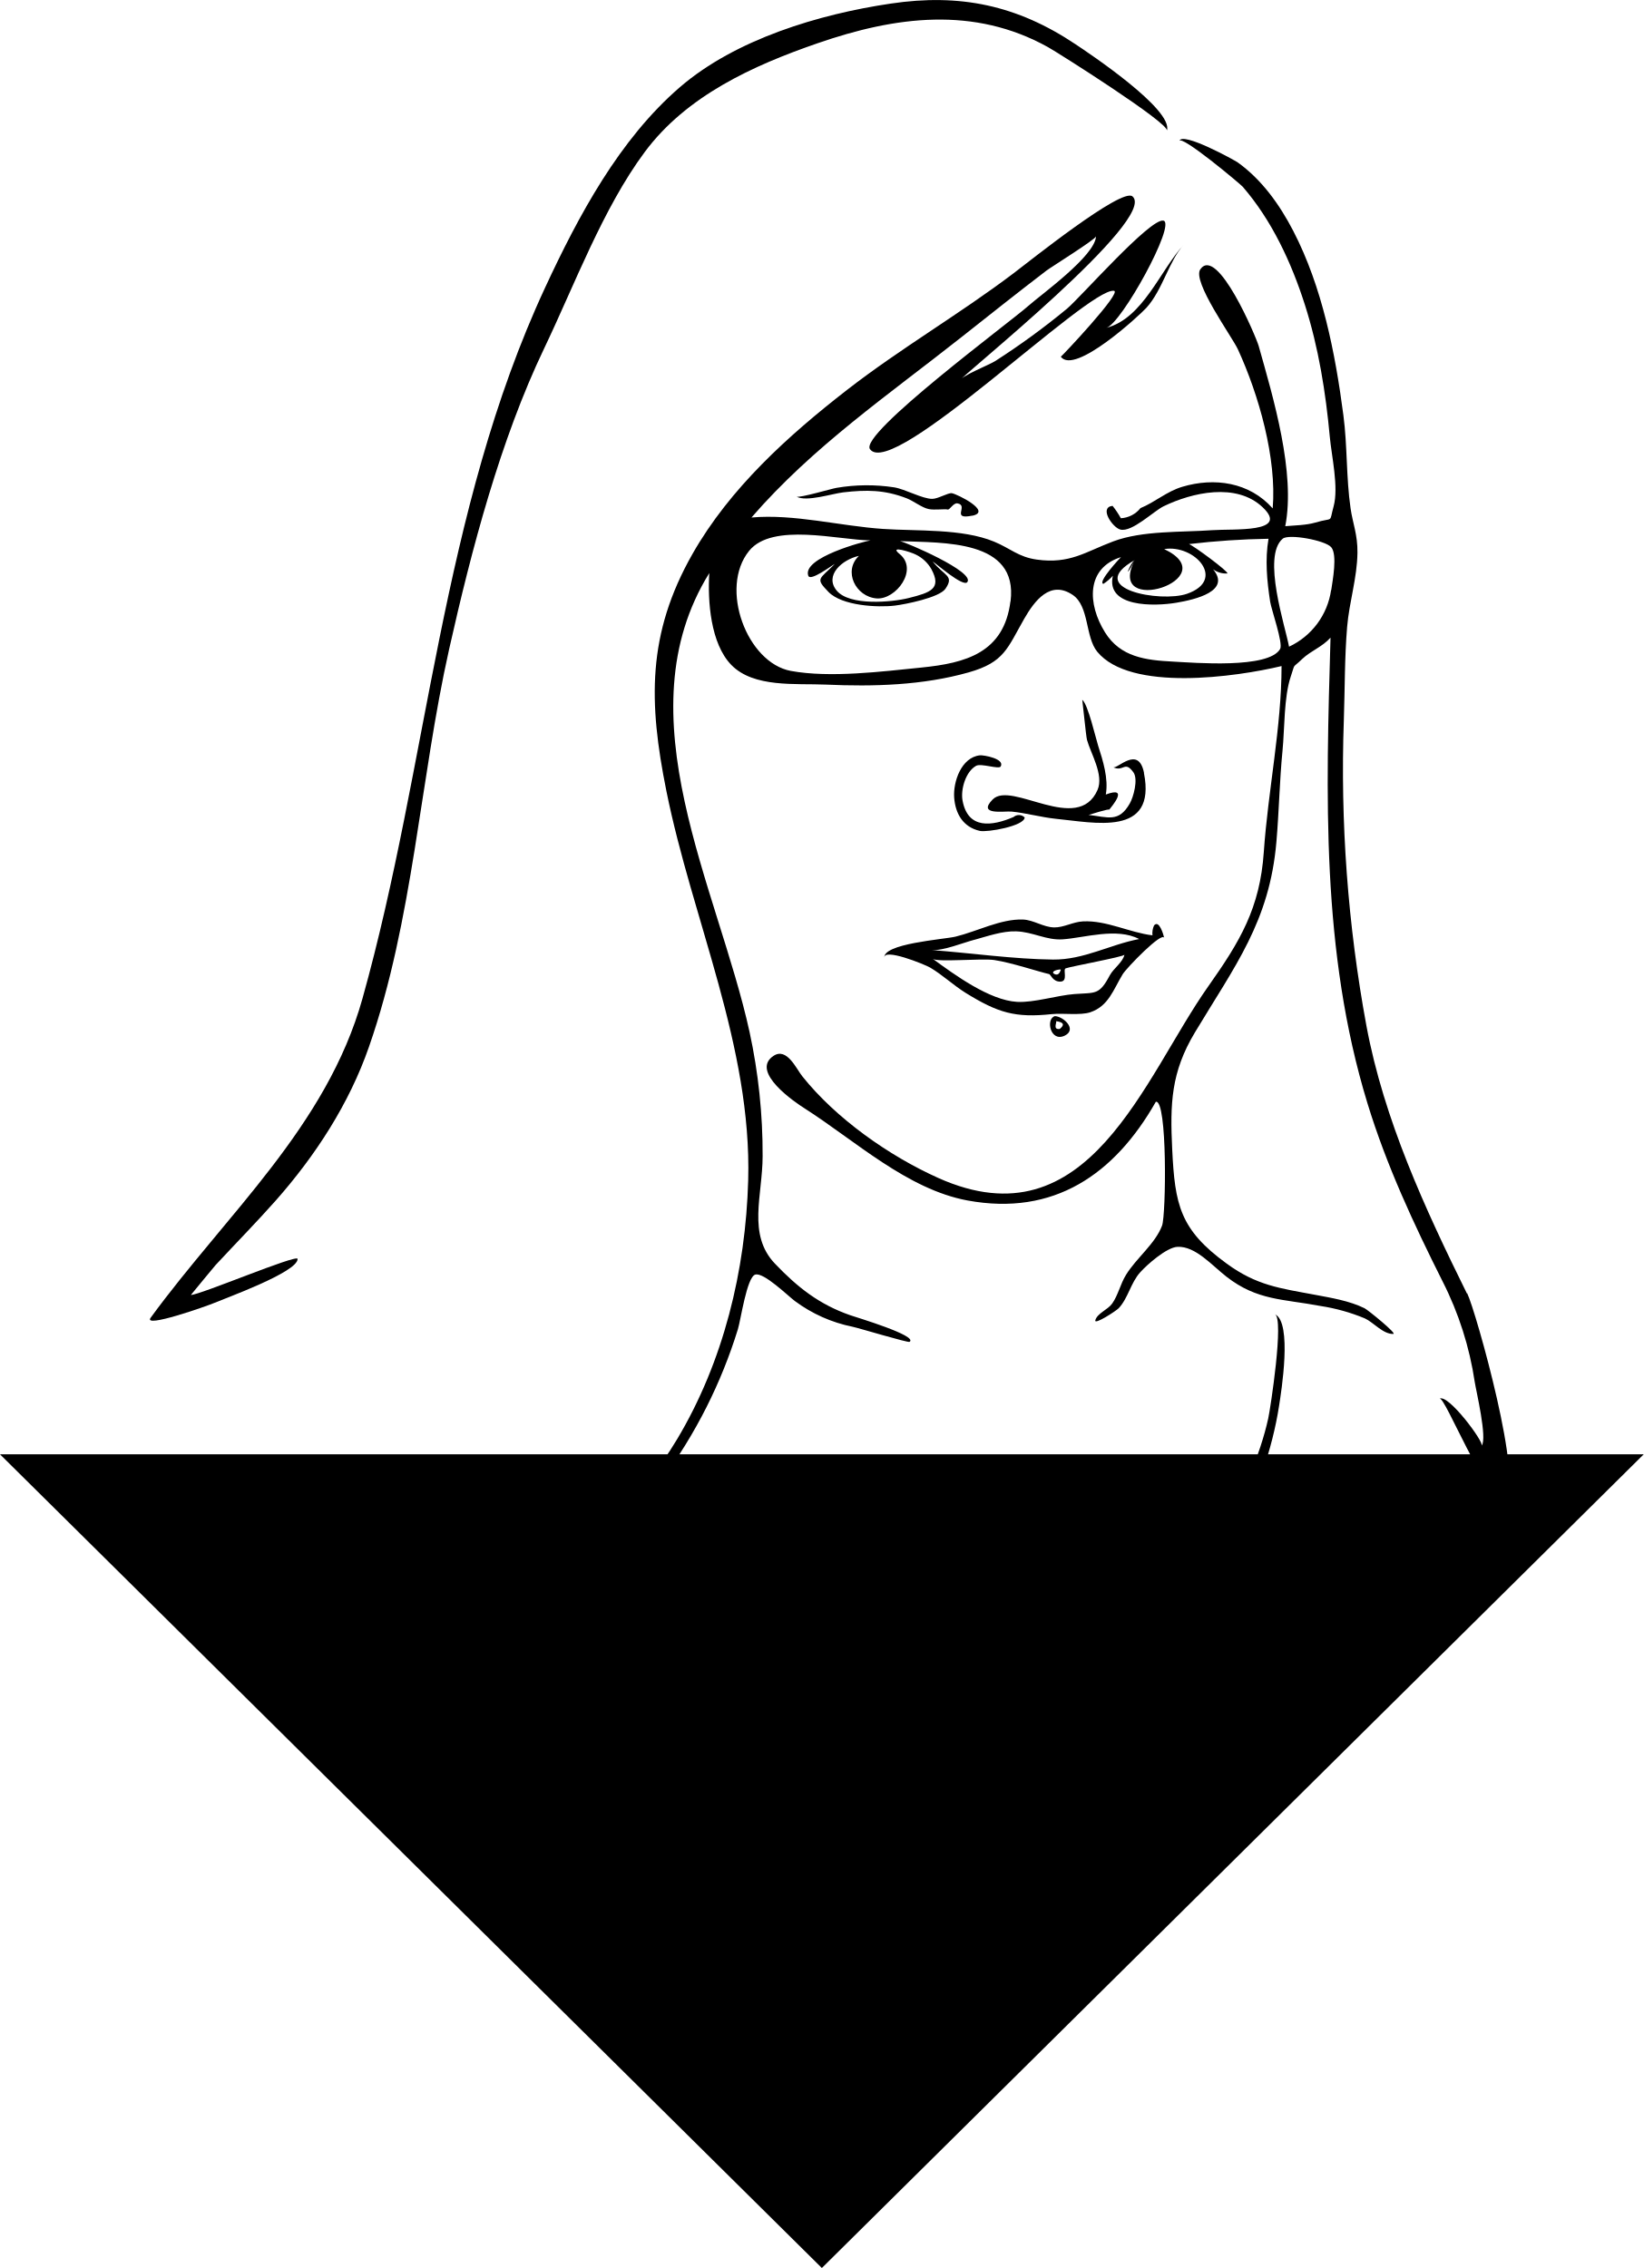
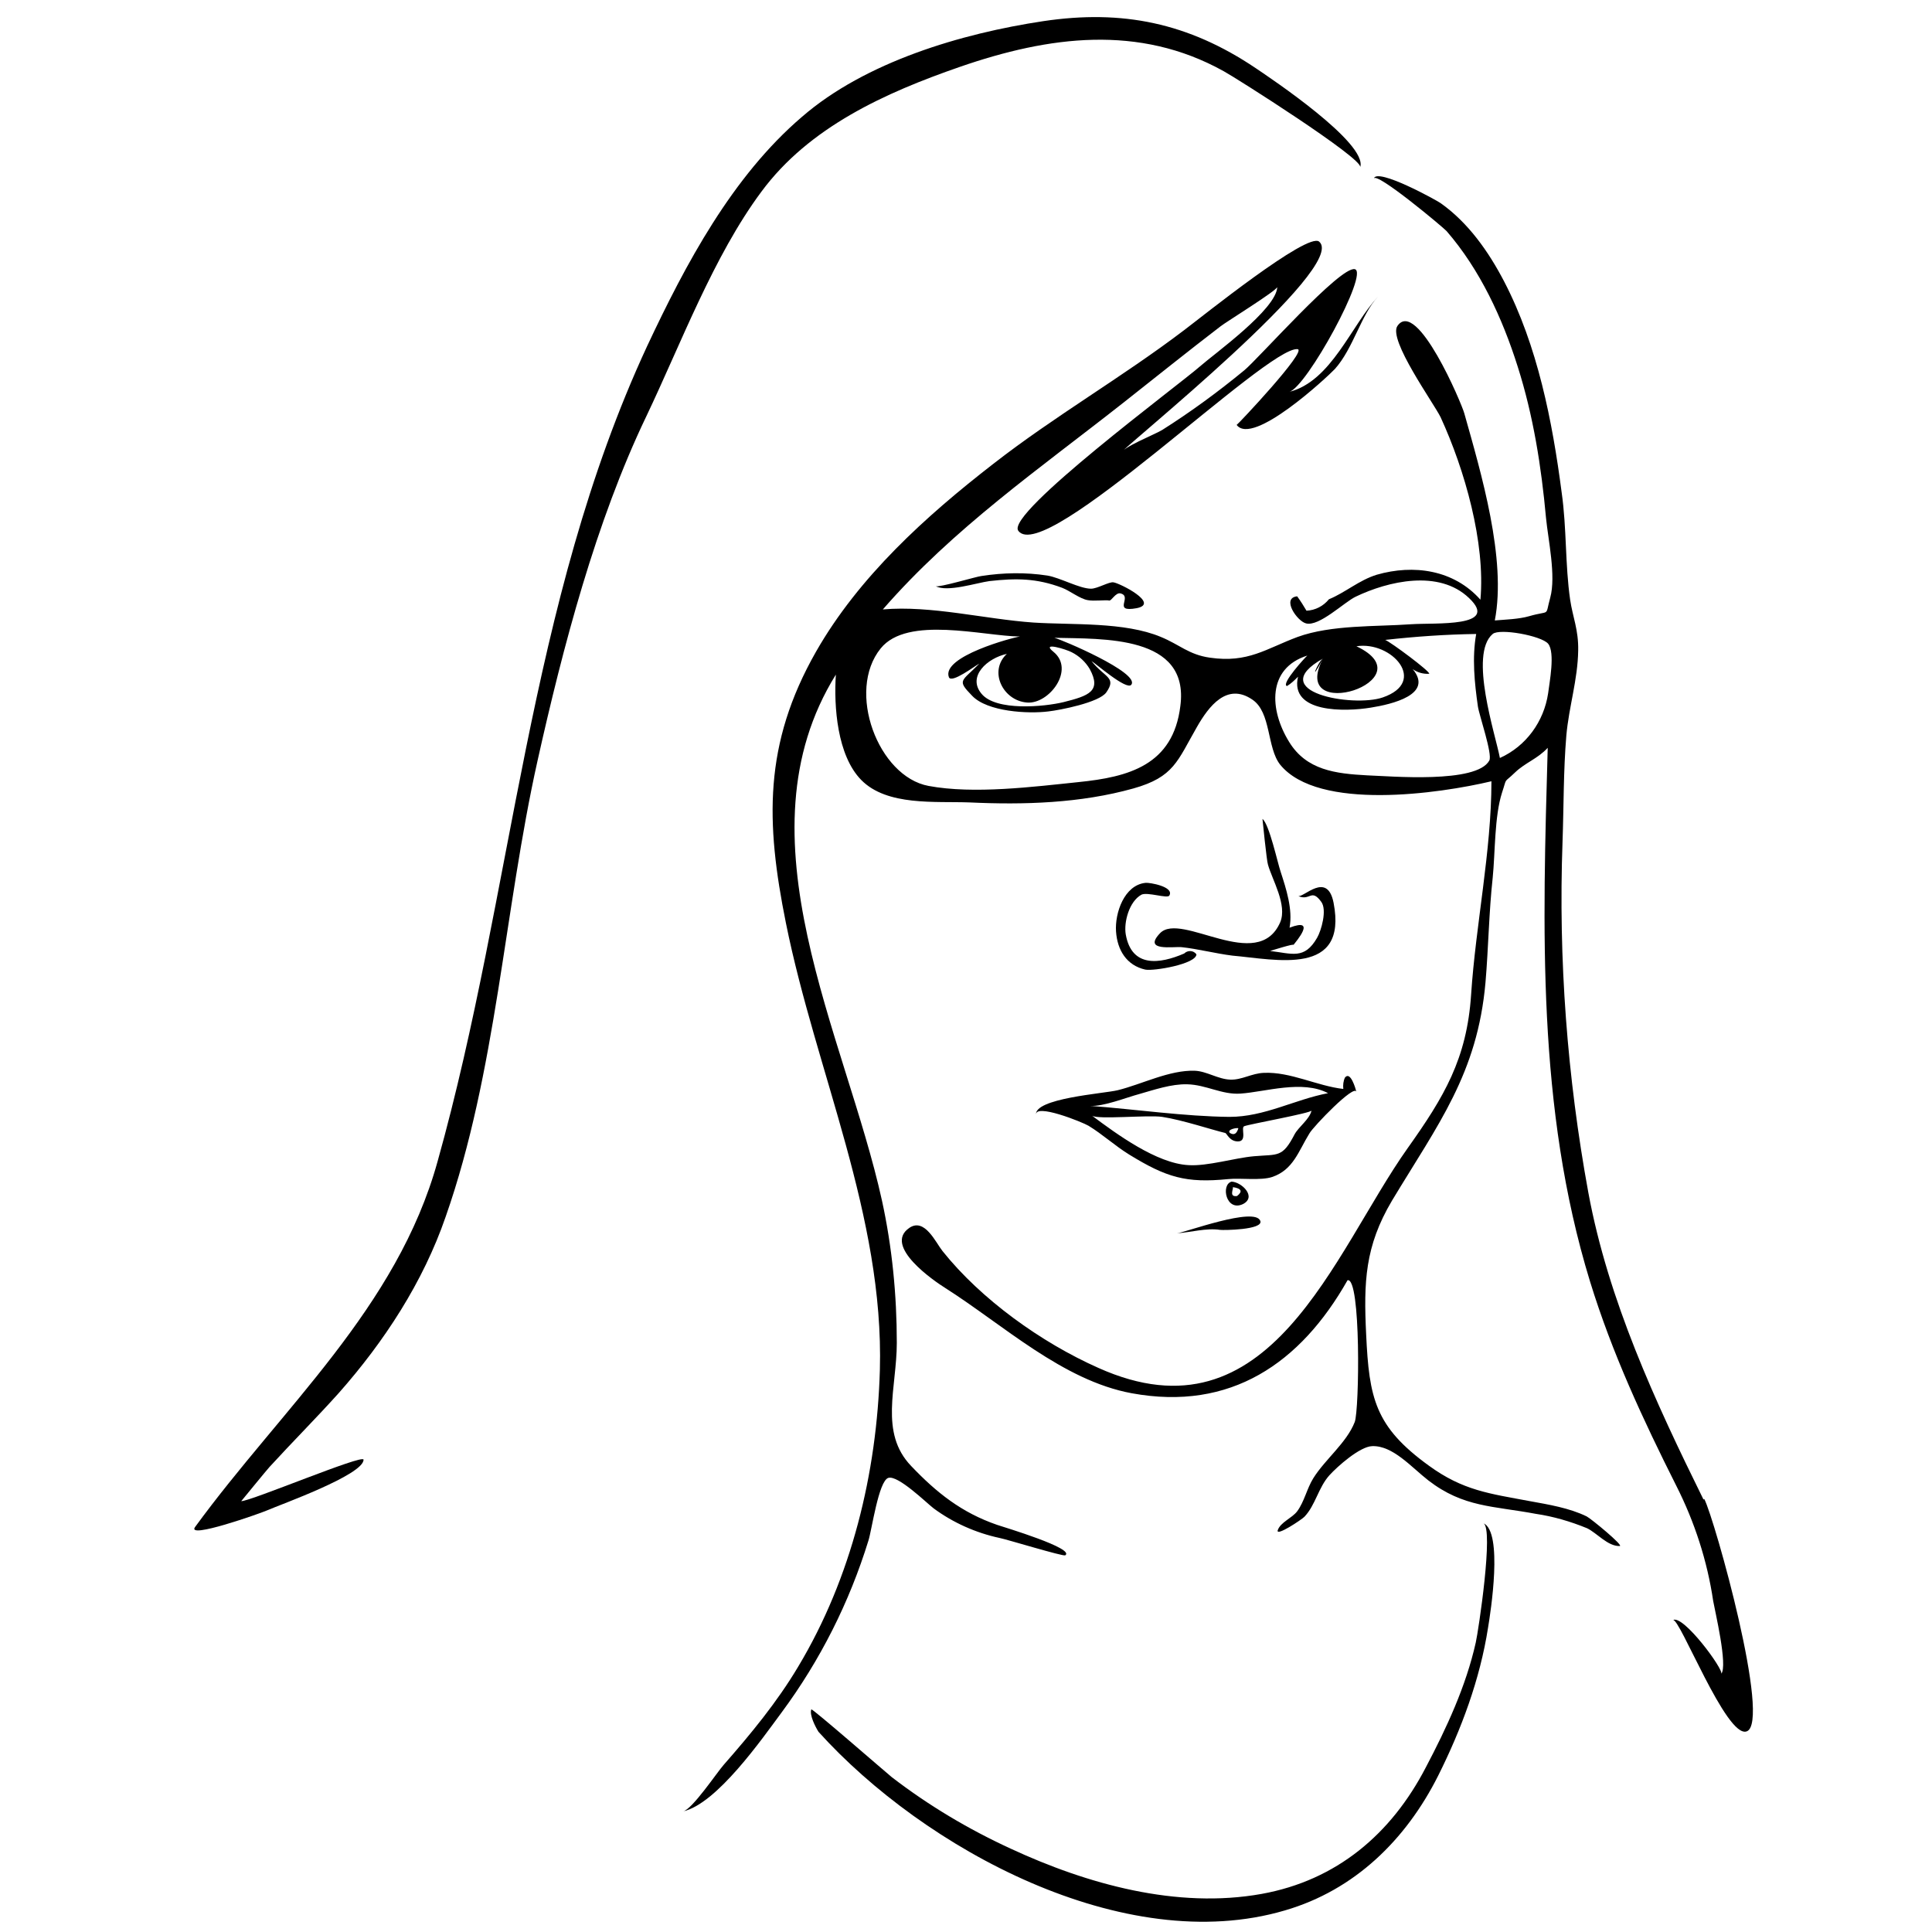
- <svg xmlns="http://www.w3.org/2000/svg" viewBox="0 0 456.5 629.94">
-   <polygon points="228.25 629.94 114.13 516.94 0 403.94 228.25 403.94 456.5 403.94 342.38 516.94 228.25 629.94" class="fill-white" />
-   <path d="M41.84,366c-2.26,3.08,15.82-3.31,17.67-4.11,2.74-1.19,23.22-8.56,23.14-12.22,0-1.46-27.3,10.09-29.63,10,0,0,6.44-7.85,6.83-8.27,5.56-6,11.27-11.78,16.68-17.89C87.6,321,97,306.54,102.48,290.73c12.27-35.1,14.13-74.2,22.27-110.48,6.19-27.57,14.18-58,26.38-83.49,8.44-17.63,16.3-38.86,27.91-54.51S209.12,18.2,227.1,12C248.71,4.52,270.47,1.67,291,13.06c2.85,1.58,33.76,21.14,33.08,23.23,1.89-5.84-21.81-21.63-25.38-24C282.51,1.45,266.59-1.88,247.35,1c-19.83,2.93-43.06,9.88-58.51,23.2C172,38.71,160.67,59.91,151.42,79.82c-29.06,62.52-32.42,132-50.75,197.52C90.72,312.89,62.89,337.18,41.84,366Z" />
-   <path d="M192.93,415.54c25.5,28.29,74,54.73,113.06,43.33,16.94-4.95,29.32-17.1,37.15-32.57,5.69-11.25,10.18-23.41,12.1-35.89.57-3.66,3.74-23.14-1.16-25.37,2.59,1.18-1.26,26.21-1.86,28.93-2.32,10.54-7.12,20.73-12.07,30.28-8.39,16.18-21.59,27.39-39.82,30.63-20.54,3.65-42.24-2.4-60.8-11a149,149,0,0,1-28.82-17.37c-1.69-1.31-19.31-16.74-19.47-16.36C190.69,411.46,192.16,414.48,192.93,415.54Z" />
-   <path d="M323.32,260.49c-.18-.87-1.4-5.13-2.81-3.45a5.25,5.25,0,0,0-.44,2.75c-6.33-.76-12.77-4.19-19.25-3.88-2.87.14-5.37,1.73-8.07,1.68-3-.06-5.7-2.08-8.66-2.19-6.12-.22-12.79,3.32-18.7,4.75-3.27.79-20.51,1.91-19.78,6-.56-3.1,11.37,1.79,12.74,2.61,3.38,2,6.41,4.87,9.81,7,9,5.56,13.74,7,24,5.91,3-.31,7.93.4,10.63-.51,5.08-1.71,6.39-6.24,9-10.55,1-1.69,11.11-12.15,11.54-10.06Zm-52.7.54c3.63-1,7.8-2.47,11.58-2.35,4.66.15,8.42,2.53,12.94,2.22,6-.41,15-3.35,21.23-.08-8.13,1.54-15.39,5.79-23.92,5.7-10.82-.11-22.9-1.83-33.73-2.64,3.23.24,8.82-2.06,11.9-2.86Zm24,8.29q-.6,2-2,1.08c-.83-.81,1.93-1.27,2-1.08Zm13.65,1.48c-3,5.7-4,4.85-9.88,5.3-4.75.36-11.29,2.44-15.93,2.17-7.68-.44-17.35-7.53-23.4-11.95,1.31,1,13.61-.19,17.06.33,4.85.73,12.21,3.22,15.27,3.91.39.09,1,2.1,3.05,2.09,2.34,0,.64-3.35,1.53-3.69,1.38-.52,16.2-3.23,16.31-3.78-.42,2.05-3,3.79-4,5.62Z" />
-   <path d="M293.32,283.63q3.15.44,1,2.16C292.31,286.05,293.55,284,293.32,283.63Zm-.33-1.4c-2.66.68-1.3,7.41,2.75,5.4C299.17,285.92,295.43,282.37,293,282.23Z" />
-   <path d="M290.21,293.91c.83.12,10.42,0,9.72-2.13-1.21-3.64-18.46,2.83-20.19,2.93,3.36-.19,7.1-1.3,10.47-.8Z" fill="none" />
-   <path d="M281.48,226.93c-5.95,2.54-12.68,3.52-14.16-4.6-.55-3,.83-8,3.78-9.63,1.41-.76,6.33,1.06,6.82.19,1.22-2.16-4.78-3.2-5.76-3.1-5.19.55-7.49,7.4-7.16,11.76.34,4.53,2.53,8.2,7.12,9.23,2.06.46,12.35-1.34,12.46-3.73A2.28,2.28,0,0,0,281.48,226.93Z" />
-   <path d="M317.73,214.69c-1.55-7.81-7.35-1-8.61-1.59,3,1.37,3.21-1.93,5.64,1.39,1.42,1.94,0,7-1,8.69-3.07,5.38-6.09,3.75-11.43,3.17,0,0,6.11-1.93,5.69-1.42.74-.92,5.71-6.72-.91-4.25.78-4.42-.8-9.44-2.12-13.53-.68-2.1-2.82-11.54-4.42-12.78.05,0,1.05,10.21,1.31,11.11,1,3.72,4.76,9.76,2.93,13.93-5.47,12.49-23.95-2.7-29.14,2.66-4.35,4.48,3.26,3.16,5.28,3.35,3.85.37,8.18,1.57,12.26,2,10.55,1,28.05,5.19,24.49-12.72Z" />
-   <path d="M270,143.25c5.67-1.15-4.13-6-5.63-6.26-1.05-.17-3.85,1.56-5.45,1.57-2.78,0-7.49-2.69-10.59-3.2a50.16,50.16,0,0,0-16,.14c-1.09.15-10.34,2.88-11.12,2.44,2.72,1.54,9.95-.84,13-1.19,6.43-.74,11.41-.73,17.59,1.65,1.87.72,4.31,2.66,6.16,3,1.58.32,4.38-.09,5.26.12.55.13,1.56-1.9,2.69-1.71,3.27.57-2,4.65,4.11,3.41Z" />
-   <path d="M407.42,359.31c-11.69-23.66-23.07-48.32-27.93-74.39a391.86,391.86,0,0,1-6.27-85c.29-8.57.2-17.25.91-25.79.58-6.94,2.78-13.55,2.87-20.64.06-5-1.31-8.13-1.91-12.28-1.24-8.49-.87-17.35-2-25.91-2.27-17.29-5.84-35.56-13.93-51.18-3.75-7.24-8.72-14.22-15.4-19-.85-.61-15.52-8.71-16.23-5.95.48-1.87,16.94,11.94,17.6,12.69,8.09,9.34,13.53,21.09,17.27,32.79,3.8,11.88,5.78,24.29,6.92,36.69.48,5.25,2.51,14,1.06,19.3-1.34,4.87.22,2.93-5.11,4.51-2.46.73-5.81.78-8.32,1,2.9-14.85-3.3-35.57-7.4-50.11-.66-2.34-11.46-28-16.19-21.24C331,78.12,342.18,93.55,343.78,97c5.84,12.68,10.84,30.33,9.68,44.21-6.48-7.32-16.21-8.66-25.12-6-4.34,1.3-7.56,4.27-11.6,5.92a7.48,7.48,0,0,1-5.45,2.81,24.35,24.35,0,0,0-2.3-3.44c-3.86.41,0,6.05,2.17,6.59,3.22.81,9.24-5.13,12-6.47,7.89-3.82,20.19-6.68,27.52.28,7.57,7.19-8.08,5.93-14.07,6.36-8.6.62-19.32.06-27.46,3.12-7.74,2.91-12,6.32-21.18,5.05-5.15-.71-7.36-3.13-11.91-5-8.84-3.65-21.36-2.88-30.82-3.52-11.8-.79-24.8-4.23-36.54-3.17,17.08-19.72,38.1-34.11,58.39-50.15,7.81-6.18,15.61-12.37,23.52-18.42,1.17-.9,13.74-8.73,13.78-9.52-.25,5.43-15.3,16.2-18.77,19.29-5.1,4.54-47.09,35.6-44,39.82,6.27,8.68,60.34-44.79,67.74-44,2.49.27-14.67,18.43-14.75,18.32,3.85,5.19,21.89-11.52,23.77-13.58,4.54-5,6.32-13.21,10.42-17.56-6.49,6.89-11.29,20.5-21.55,23.12,4.17-1.07,19.51-29,15.86-29.78s-23.18,21.49-26.8,24.48a205.18,205.18,0,0,1-19.86,14.49c-2,1.27-9.36,4-10.43,5.9,1-1.76,55.74-45.5,48.49-51.61-3-2.52-28.9,18.26-33,21.35-15,11.35-31.35,20.83-46.23,32.38-16.37,12.71-32.57,27.34-42.93,45.54-12.71,22.32-12.21,41.34-7.3,65.78,7.26,36.08,23.78,71,22.74,108.27-.7,25-6.86,50.34-19.75,71.9-5.13,8.57-11.52,16.31-18.09,23.8-1.64,1.87-7.54,10.81-9.89,11.32,8.25-1.8,19.13-17.68,23.87-24.05a139.57,139.57,0,0,0,21-41.63c.81-2.6,2.47-14.46,4.82-15.18s9.18,6,11,7.34a40.09,40.09,0,0,0,16,7.14c1.63.33,15.43,4.5,15.86,4.2,2.43-1.68-14.68-6.77-16.49-7.4-8.62-3-14.62-7.75-20.87-14.29-7.77-8.12-3.46-19-3.45-29.88a159.61,159.61,0,0,0-3.62-34.45c-8.77-40.11-35.6-88.17-11.19-127.51-.48,7.74.32,19.58,6.13,25.53,6.24,6.38,17.9,5.08,26.27,5.45,13.16.59,26.89.22,39.65-3.4,9.89-2.8,10.71-6.67,15.4-14.87,2.87-5,7.24-10.86,13.48-6.64,4.62,3.12,3.45,11.66,6.8,15.76,9.18,11.25,38.69,7,51.2,4,0,16.94-3.76,34.62-4.93,51.65-1.07,15.58-6.6,24.82-15.39,37.26-18,25.44-33.2,72-75,53.28-13.8-6.19-28.46-16.57-37.79-28.26-1.65-2.06-4.29-8.14-8-5.65-6.6,4.4,6.13,13,8.66,14.58,14,8.94,28.49,22.47,45.22,25.57,24,4.44,40.89-7.29,52.31-27.4,3.24-.78,2.85,31.44,1.73,34.4-1.92,5.07-7.15,9-10,13.65-1.57,2.51-2.2,5.67-3.86,8-1.19,1.69-4.1,2.66-4.67,4.6-.44,1.49,5.78-2.58,6.47-3.3,2.62-2.75,3.37-7.12,6-10,1.9-2.13,7.34-6.93,10.34-7.07,5-.24,9.54,5.14,13.67,8.34,8.51,6.6,15.66,6.12,26,8.08a53.05,53.05,0,0,1,12.38,3.46c2.4,1.1,5.07,4.42,7.9,4.31,1.14,0-7-6.63-8-7.14-4.2-2.06-9.21-2.88-13.75-3.73-9.86-1.84-16.19-2.58-24.51-8.65-13-9.45-14.41-16.31-15.15-31.78-.61-12.7-.33-21.38,6.3-32.43,11.16-18.58,20.73-30.8,22.64-52.93.73-8.44.87-16.94,1.7-25.37.59-6,.37-14.92,2.29-20.57,1.37-4,.2-2,3.19-4.88,2.46-2.32,5.47-3.27,7.85-5.91-1.26,43.54-2.66,87.13,10.26,129.34,5.29,17.29,12.82,33.43,20.9,49.53a91.35,91.35,0,0,1,8.9,27.91c.36,2.38,3.54,15.65,1.91,17.66.76-.94-9.28-14.47-11.68-13.06,1.49-.87,12.9,28.72,17.85,27,6-2-7.72-51.3-10.21-56.33ZM249.85,153.88c-3.23-2.6,3.28-.47,4.4.11a9.94,9.94,0,0,1,4.44,4.13c2.87,5.38-.16,6.45-6.39,8-4.57,1.14-16.36,2.24-19.94-2.09-3.45-4.18,1.45-8.58,6.19-9.64-4.47,4.24-.91,11.37,4.91,11.82,5.35.41,11.72-8,6.39-12.33ZM280.63,167c-1.79,14.35-12.48,17.18-24.71,18.41-10.91,1.1-25.35,2.94-36.27.94-12.19-2.24-20-23-11.6-33.35,6.43-7.95,24.81-3,33.7-2.9-1.63.22-19.07,4.8-17.27,9.82.59,1.64,6.39-2.78,7.37-3.29-4.34,4.37-5.5,3.92-1.76,7.78s13.63,4.38,18.48,3.79c2.72-.33,12.27-2.19,14-4.66,2.55-3.73-.3-3.51-3.56-7.6.81.44,8.48,7.22,9.63,5.75,2.24-2.86-17.09-11.1-18.69-11.39,11.93.51,32.87-.52,30.71,16.71Zm34.56-11.49c-8.48,16.24,25.63,5.3,8.13-3,8.5-1.38,17.39,8.58,6.33,12.42-7.25,2.51-28.81-1.35-14.46-9.39C311.6,162.4,313.92,156.24,315.19,155.52Zm10.62,28.25c-7.59-.38-14.63-1.23-18.92-8.12-4.87-7.82-5.33-17.84,4.44-20.9-.18.14-6.61,7-4.9,7.43a12.54,12.54,0,0,0,2.64-2.26c-2,8.78,11.39,8.56,17.65,7.5,5.16-.87,15.28-3.21,10.17-9.3a6,6,0,0,0,4,1.17c.3-.55-9.35-7.68-10.68-8.16a217.72,217.72,0,0,1,22.09-1.48c-1,5.77-.43,11.78.46,17.52.33,2.12,3.64,11.55,2.77,13.08-3.18,5.6-24,3.81-29.77,3.52Zm43.87-19.87A20.57,20.57,0,0,1,358,179.62c-1-5.52-7.59-25.15-1.75-30,1.69-1.4,11.84.45,13.47,2.38,1.77,2.09.36,9.35,0,11.9Z" />
+ <svg xmlns="http://www.w3.org/2000/svg" viewBox="0 0 456.5 456.5">
+   <path d="M46.1 360.8c-2.2 3 15.4-3.2 17.2-4 2.7-1.2 22.6-8.3 22.6-11.9 0-1.4-26.6 9.8-28.9 9.8 0 0 6.3-7.7 6.7-8.1 5.4-5.9 11-11.5 16.3-17.4 10.8-12.2 20-26.3 25.3-41.7 12-34.2 13.8-72.3 21.7-107.7 6-26.9 13.8-56.6 25.7-81.4 8.2-17.2 15.9-37.9 27.2-53.1 11.3-15.3 29.3-23.4 46.9-29.5 21.1-7.3 42.3-10.1 62.3 1 2.8 1.5 32.9 20.6 32.3 22.7 1.8-5.7-21.3-21.1-24.7-23.4C280.8 5.4 265.2 2.2 246.5 5c-19.3 2.9-42 9.6-57 22.6C173 41.7 162 62.4 152.9 81.8c-28.3 61-31.6 128.7-49.5 192.6-9.6 34.7-36.8 58.3-57.3 86.4zM193.4 409.2c24.9 27.6 72.2 53.4 110.2 42.2 16.5-4.8 28.6-16.7 36.2-31.8 5.5-11 9.9-22.8 11.8-35 .6-3.6 3.6-22.6-1.1-24.7 2.5 1.2-1.2 25.6-1.8 28.2-2.3 10.3-6.9 20.2-11.8 29.5-8.2 15.8-21.1 26.7-38.8 29.9-20 3.6-41.2-2.3-59.3-10.7-10-4.6-19.4-10.2-28.1-16.9-1.6-1.3-18.8-16.3-19-16-.5 1.3 1 4.2 1.7 5.3zM320.5 258c-.2-.8-1.4-5-2.7-3.4-.4.8-.5 1.8-.4 2.7-6.2-.7-12.5-4.1-18.8-3.8-2.8.1-5.2 1.7-7.9 1.6-2.9-.1-5.6-2-8.4-2.1-6-.2-12.5 3.2-18.2 4.6-3.2.8-20 1.9-19.3 5.9-.5-3 11.1 1.7 12.4 2.5 3.3 2 6.2 4.7 9.6 6.8 8.8 5.4 13.4 6.8 23.4 5.8 2.9-.3 7.7.4 10.4-.5 5-1.7 6.2-6.1 8.8-10.3.9-1.6 10.7-11.8 11.1-9.8zm-51.3.5c3.5-1 7.6-2.4 11.3-2.3 4.5.1 8.2 2.5 12.6 2.2 5.9-.4 14.6-3.3 20.7-.1-7.9 1.5-15 5.6-23.3 5.6-10.5-.1-22.3-1.8-32.9-2.6 3.1.2 8.6-2 11.6-2.8zm23.4 8.1c-.4 1.3-1 1.7-2 1.1-.8-.9 1.9-1.3 2-1.1zm13.3 1.4c-2.9 5.6-3.9 4.7-9.6 5.2-4.6.4-11 2.4-15.5 2.1-7.5-.4-16.9-7.3-22.8-11.7 1.3 1 13.3-.2 16.6.3 4.7.7 11.9 3.1 14.9 3.8.4.1 1 2 3 2 2.3 0 .6-3.3 1.5-3.6 1.3-.5 15.8-3.1 15.9-3.7-.5 2.1-3 3.8-4 5.6zM291.3 280.5c2 .3 2.4 1 1 2.1-2 .3-.8-1.7-1-2.1zm-.3-1.3c-2.6.7-1.3 7.2 2.7 5.3 3.3-1.7-.3-5.2-2.7-5.3z" />
+   <path d="M288.3 290.6c.8.1 10.2 0 9.5-2.1-1.2-3.5-18 2.8-19.7 2.9 3.2-.2 6.9-1.3 10.2-.8z" />
+   <path d="M279.8 225.3c-5.8 2.5-12.4 3.4-13.8-4.5-.5-2.9.8-7.8 3.7-9.4 1.4-.7 6.2 1 6.6.2 1.2-2.1-4.7-3.1-5.6-3-5.1.5-7.3 7.2-7 11.5.3 4.4 2.5 8 6.9 9 2 .4 12-1.3 12.1-3.6-.7-1-2.1-1-2.9-.2z" />
+   <path d="M315.1 213.3c-1.5-7.6-7.2-1-8.4-1.6 2.9 1.3 3.1-1.9 5.5 1.4 1.4 1.9 0 6.8-1 8.5-3 5.2-5.9 3.7-11.1 3.1 0 0 6-1.9 5.5-1.4.7-.9 5.6-6.6-.9-4.1.8-4.3-.8-9.2-2.1-13.2-.7-2-2.7-11.3-4.3-12.5 0 0 1 10 1.3 10.8 1 3.6 4.6 9.5 2.9 13.6-5.3 12.2-23.4-2.6-28.4 2.6-4.2 4.4 3.2 3.1 5.1 3.3 3.8.4 8 1.5 12 2 10.3.9 27.3 5 23.9-12.5zM268.6 143.7c5.5-1.1-4-5.9-5.5-6.1-1-.2-3.8 1.5-5.3 1.5-2.7 0-7.3-2.6-10.3-3.1-5.2-.8-10.4-.7-15.6.1-1.1.1-10.1 2.8-10.8 2.4 2.7 1.5 9.7-.8 12.7-1.2 6.3-.7 11.1-.7 17.2 1.6 1.8.7 4.2 2.6 6 2.9 1.5.3 4.3-.1 5.1.1.5.1 1.5-1.9 2.6-1.7 3.1.7-2.1 4.6 3.9 3.5z" />
+   <path d="M402.5 354.3c-11.4-23.1-22.5-47.1-27.2-72.5-5-27.3-7.1-55.1-6.1-82.9.3-8.4.2-16.8.9-25.1.6-6.8 2.7-13.2 2.8-20.1.1-4.9-1.3-7.9-1.9-12-1.2-8.3-.8-16.9-2-25.3-2.2-16.9-5.7-34.7-13.6-49.9-3.7-7.1-8.5-13.9-15-18.5-.8-.6-15.1-8.5-15.8-5.8.5-1.8 16.5 11.6 17.2 12.4 7.9 9.1 13.2 20.6 16.8 32 3.7 11.6 5.6 23.7 6.7 35.8.5 5.1 2.4 13.7 1 18.8-1.3 4.7.2 2.9-5 4.4-2.4.7-5.7.8-8.1 1 2.8-14.5-3.2-34.7-7.2-48.9-.6-2.3-11.2-27.3-15.8-20.7-2.3 3.2 8.6 18.3 10.2 21.6 5.7 12.4 10.6 29.6 9.4 43.1-6.3-7.1-15.8-8.4-24.5-5.9-4.2 1.3-7.4 4.2-11.3 5.8-1.3 1.6-3.2 2.6-5.3 2.7-.7-1.2-1.4-2.3-2.2-3.4-3.8.4 0 5.9 2.1 6.4 3.1.8 9-5 11.7-6.3 7.7-3.7 19.7-6.5 26.8.3 7.4 7-7.9 5.8-13.7 6.2-8.4.6-18.8.1-26.8 3-7.5 2.8-11.7 6.2-20.7 4.9-5-.7-7.2-3.1-11.6-4.9-8.6-3.6-20.8-2.8-30.1-3.4-11.5-.8-24.2-4.1-35.6-3.1 16.7-19.2 37.1-33.3 56.9-48.9 7.6-6 15.2-12.1 22.9-18 1.1-.9 13.4-8.5 13.4-9.3-.2 5.3-14.9 15.8-18.3 18.8-5 4.4-45.9 34.7-42.9 38.8 6.1 8.5 58.8-43.7 66-42.9 2.4.3-14.3 18-14.4 17.9 3.8 5.1 21.3-11.2 23.2-13.2 4.4-4.9 6.2-12.9 10.2-17.1-6.3 6.7-11 20-21 22.5 4.1-1 19-28.3 15.5-29s-22.6 21-26.1 23.9c-6.2 5.1-12.6 9.8-19.4 14.1-2 1.2-9.1 3.9-10.2 5.8 1-1.7 54.3-44.4 47.3-50.3C309 54.7 283.8 75 279.8 78c-14.6 11.1-30.6 20.3-45.1 31.6-16 12.4-31.8 26.7-41.9 44.4-12.4 21.8-11.9 40.3-7.1 64.1 7.1 35.2 23.2 69.2 22.2 105.6-.7 24.4-6.7 49.1-19.3 70.1-5 8.4-11.2 15.9-17.6 23.2-1.6 1.8-7.4 10.5-9.6 11 8-1.8 18.7-17.2 23.3-23.4 9.1-12.3 16-26 20.5-40.6.8-2.5 2.4-14.1 4.7-14.8 2.3-.7 9 5.9 10.7 7.2 4.6 3.4 10 5.8 15.6 7 1.6.3 15 4.4 15.5 4.1 2.4-1.6-14.3-6.6-16.1-7.2-8.4-2.9-14.3-7.6-20.3-13.9-7.6-7.9-3.4-18.5-3.4-29.1 0-11.3-1.1-22.6-3.5-33.6-8.6-39.1-34.7-86-10.9-124.3-.5 7.5.3 19.1 6 24.9 6.1 6.2 17.5 5 25.6 5.3 12.8.6 26.2.2 38.7-3.3 9.6-2.7 10.4-6.5 15-14.5 2.8-4.9 7.1-10.6 13.1-6.5 4.5 3 3.4 11.4 6.6 15.4 9 11 37.7 6.8 49.9 3.9 0 16.5-3.7 33.8-4.8 50.4-1 15.2-6.4 24.2-15 36.3-17.6 24.8-32.4 70.2-73.1 51.9-13.5-6-27.7-16.2-36.8-27.6-1.6-2-4.2-7.9-7.8-5.5-6.4 4.3 6 12.7 8.4 14.2 13.7 8.7 27.8 21.9 44.1 24.9 23.4 4.3 39.9-7.1 51-26.7 3.2-.8 2.8 30.7 1.7 33.5-1.9 4.9-7 8.8-9.8 13.3-1.5 2.4-2.1 5.5-3.8 7.8-1.2 1.6-4 2.6-4.6 4.5-.4 1.5 5.6-2.5 6.3-3.2 2.6-2.7 3.3-6.9 5.9-9.8 1.9-2.1 7.2-6.8 10.1-6.9 4.9-.2 9.3 5 13.3 8.1 8.3 6.4 15.3 6 25.4 7.9 4.1.6 8.2 1.8 12.1 3.4 2.3 1.1 4.9 4.3 7.7 4.2 1.1 0-6.8-6.5-7.8-7-4.1-2-9-2.8-13.4-3.6-9.6-1.8-15.8-2.5-23.9-8.4-12.7-9.2-14.1-15.9-14.8-31-.6-12.4-.3-20.8 6.1-31.6 10.9-18.1 20.2-30 22.1-51.6.7-8.2.8-16.5 1.7-24.7.6-5.9.4-14.5 2.2-20.1 1.3-3.9.2-2 3.1-4.8 2.4-2.3 5.3-3.2 7.7-5.8-1.2 42.5-2.6 85 10 126.1 5.2 16.9 12.5 32.6 20.4 48.3 4.3 8.5 7.3 17.7 8.7 27.2.4 2.3 3.5 15.3 1.9 17.2.7-.9-9-14.1-11.4-12.7 1.5-.8 12.6 28 17.4 26.3 5.9-2-7.5-50-10-54.9l-.2.1zM248.9 154c-3.1-2.5 3.2-.5 4.3.1 1.8.9 3.3 2.3 4.3 4 2.8 5.2-.2 6.3-6.2 7.8-4.5 1.1-16 2.2-19.4-2-3.4-4.1 1.4-8.4 6-9.4-4.4 4.1-.9 11.1 4.8 11.5 5.2.4 11.4-7.8 6.2-12zm30 12.8c-1.7 14-12.2 16.8-24.1 18-10.6 1.1-24.7 2.9-35.4.9-11.9-2.2-19.5-22.4-11.3-32.5 6.3-7.8 24.2-2.9 32.9-2.8-1.6.2-18.6 4.7-16.8 9.6.6 1.6 6.2-2.7 7.2-3.2-4.2 4.3-5.4 3.8-1.7 7.6 3.6 3.8 13.3 4.3 18 3.7 2.7-.3 12-2.1 13.7-4.5 2.5-3.6-.3-3.4-3.5-7.4.8.4 8.3 7 9.4 5.6 2.2-2.8-16.7-10.8-18.2-11.1 11.5.3 32-.7 29.8 16.1zm33.7-11.2c-8.3 15.8 25 5.2 7.9-2.9 8.3-1.3 17 8.4 6.2 12.1-7 2.4-28.1-1.3-14.1-9.2-3.5 6.7-1.2.7 0 0zm10.4 27.6c-7.4-.4-14.3-1.2-18.4-7.9-4.7-7.6-5.2-17.4 4.3-20.4-.2.1-6.4 6.8-4.8 7.2 1-.6 1.8-1.4 2.6-2.2-2 8.6 11.1 8.3 17.2 7.3 5-.8 14.9-3.1 9.9-9.1 1.1.8 2.5 1.2 3.9 1.1.3-.5-9.1-7.5-10.4-8 7.2-.8 14.3-1.3 21.5-1.4-1 5.6-.4 11.5.4 17.1.3 2.1 3.5 11.3 2.7 12.8-3 5.5-23.3 3.7-28.9 3.5zm42.8-19.4c-1 6.7-5.2 12.5-11.4 15.3-1-5.4-7.4-24.5-1.7-29.3 1.6-1.4 11.5.4 13.1 2.3 1.7 2.1.3 9.2 0 11.7z" />
</svg>
